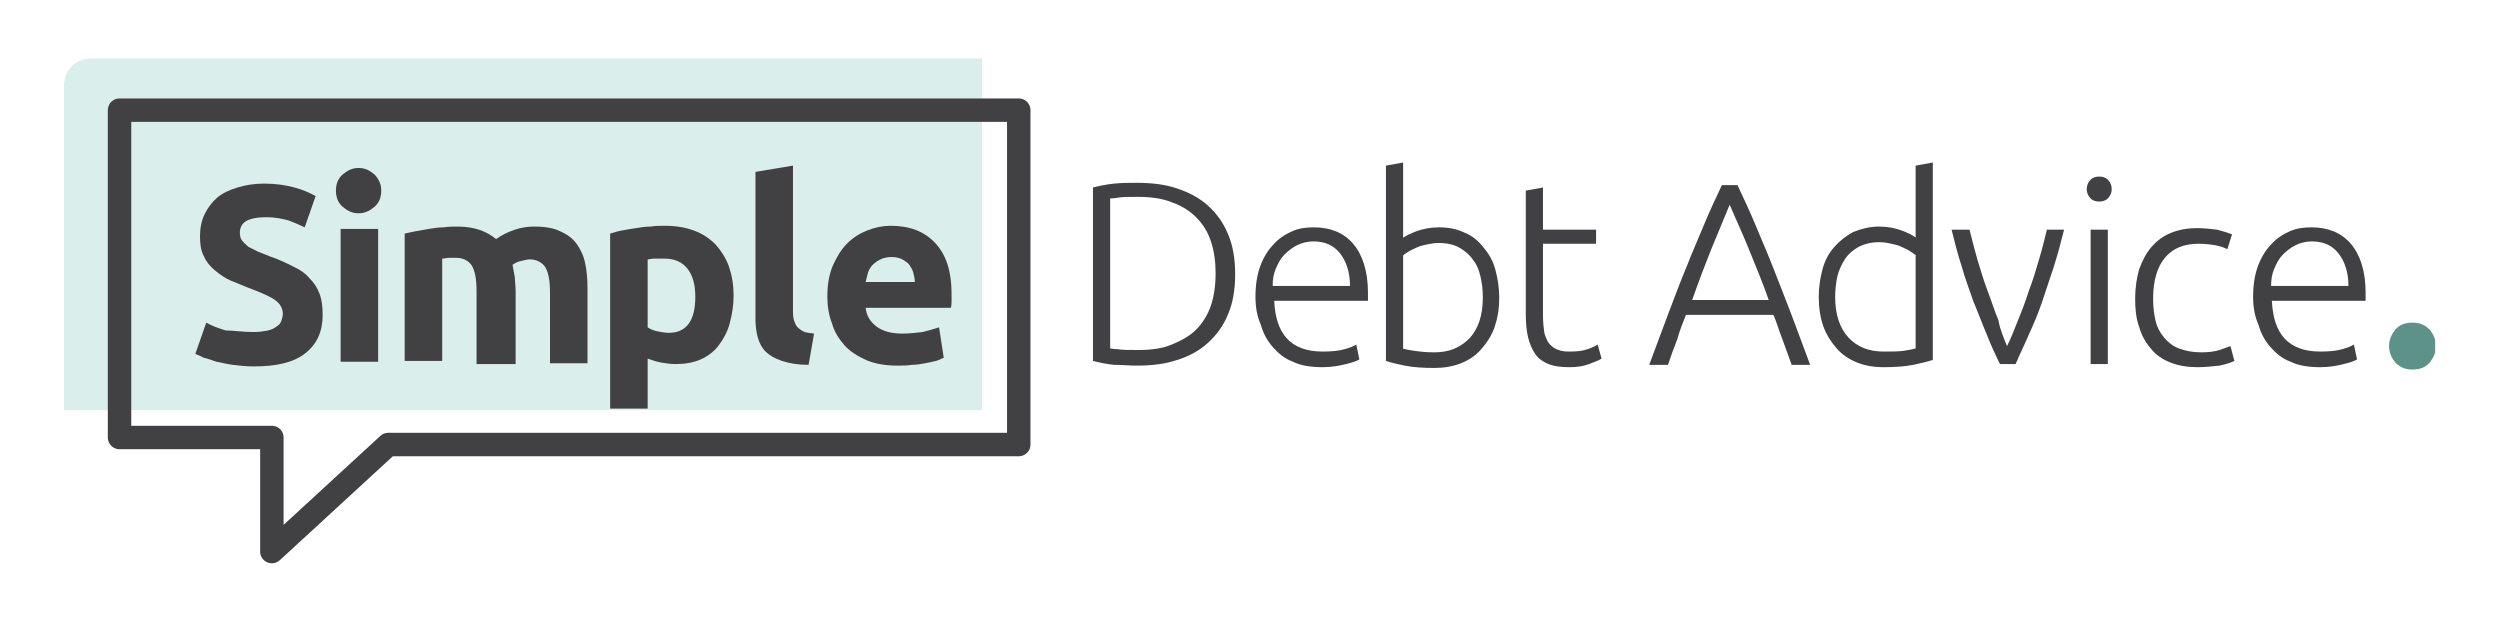
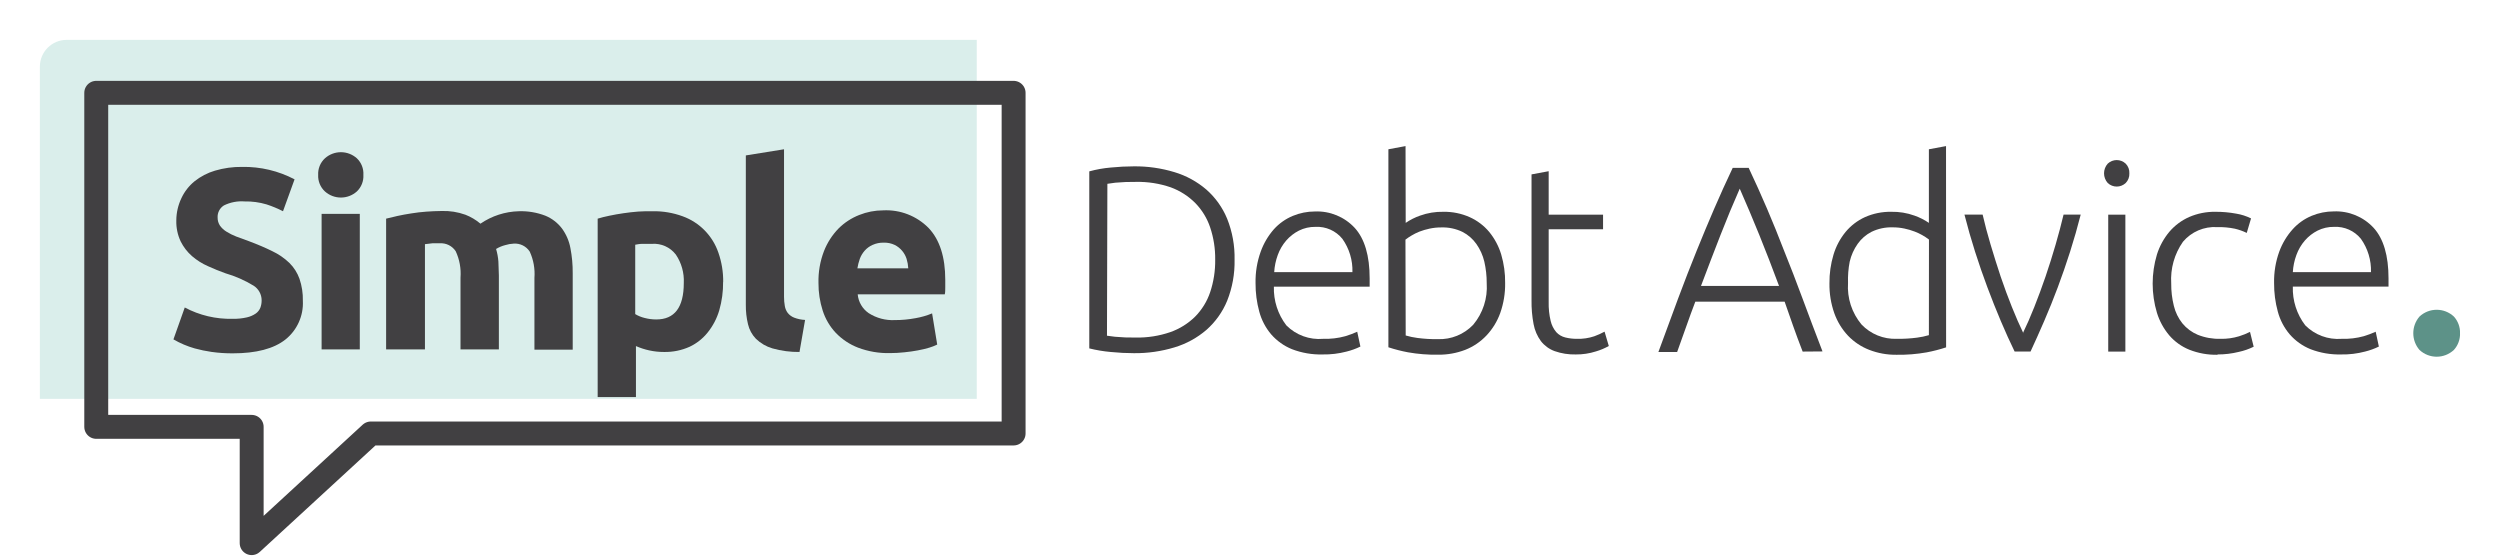
- <svg xmlns="http://www.w3.org/2000/svg" xmlns:xlink="http://www.w3.org/1999/xlink" version="1.1" id="Layer_1" x="0px" y="0px" viewBox="0 0 320 80" style="enable-background:new 0 0 320 80;" xml:space="preserve">
-   <style type="text/css">
- 	.st0{clip-path:url(#SVGID_2_);}
- 	.st1{clip-path:url(#SVGID_4_);fill:#DAEEEB;}
- 	.st2{fill:none;stroke:#414042;stroke-width:3;stroke-linecap:round;stroke-linejoin:round;stroke-miterlimit:10;}
- 	.st3{clip-path:url(#SVGID_6_);}
- 	.st4{clip-path:url(#SVGID_8_);fill:#414042;}
- 	.st5{clip-path:url(#SVGID_10_);}
- 	.st6{clip-path:url(#SVGID_12_);enable-background:new    ;}
- 	.st7{clip-path:url(#SVGID_14_);}
- 	.st8{clip-path:url(#SVGID_16_);}
- 	.st9{clip-path:url(#SVGID_18_);fill:#414042;}
- 	.st10{clip-path:url(#SVGID_20_);}
- 	.st11{clip-path:url(#SVGID_22_);fill:#414042;}
- 	.st12{clip-path:url(#SVGID_24_);}
- 	.st13{clip-path:url(#SVGID_26_);fill:#414042;}
- 	.st14{clip-path:url(#SVGID_28_);}
- 	.st15{clip-path:url(#SVGID_30_);fill:#414042;}
- 	.st16{clip-path:url(#SVGID_32_);}
- 	.st17{clip-path:url(#SVGID_34_);fill:#414042;}
- 	.st18{clip-path:url(#SVGID_36_);}
- 	.st19{clip-path:url(#SVGID_38_);fill:#414042;}
- 	.st20{clip-path:url(#SVGID_40_);}
- 	.st21{clip-path:url(#SVGID_42_);fill:#414042;}
- 	.st22{clip-path:url(#SVGID_44_);}
- 	.st23{clip-path:url(#SVGID_46_);fill:#414042;}
- 	.st24{clip-path:url(#SVGID_48_);}
- 	.st25{clip-path:url(#SVGID_50_);fill:#414042;}
- 	.st26{clip-path:url(#SVGID_52_);}
- 	.st27{clip-path:url(#SVGID_54_);fill:#414042;}
- 	.st28{clip-path:url(#SVGID_56_);}
- 	.st29{clip-path:url(#SVGID_58_);fill:#414042;}
- 	.st30{clip-path:url(#SVGID_60_);}
- 	.st31{clip-path:url(#SVGID_62_);fill:#414042;}
- 	.st32{clip-path:url(#SVGID_64_);}
- 	.st33{clip-path:url(#SVGID_66_);fill:#414042;}
- 	.st34{clip-path:url(#SVGID_68_);}
- 	.st35{clip-path:url(#SVGID_70_);fill:#414042;}
- 	.st36{clip-path:url(#SVGID_72_);}
- 	.st37{clip-path:url(#SVGID_74_);fill:#414042;}
- 	.st38{clip-path:url(#SVGID_76_);}
- 	.st39{clip-path:url(#SVGID_78_);fill:#5D9288;}
- </style>
-   <g>
-     <g>
-       <defs>
-         <path id="SVGID_1_" d="M125.7,52.5H8.2V10.9c0-1.9,1.5-3.4,3.4-3.4h114.1V52.5z" />
-       </defs>
-       <clipPath id="SVGID_2_">
-         <use xlink:href="#SVGID_1_" style="overflow:visible;" />
-       </clipPath>
-       <g class="st0">
-         <defs>
-           <rect id="SVGID_3_" x="-131.8" y="-5.5" width="1440" height="3399" />
-         </defs>
-         <clipPath id="SVGID_4_">
-           <use xlink:href="#SVGID_3_" style="overflow:visible;" />
-         </clipPath>
-         <rect x="3.2" y="2.5" class="st1" width="127.5" height="55" />
-       </g>
+ <svg xmlns="http://www.w3.org/2000/svg" id="Layer_1" data-name="Layer 1" viewBox="0 0 313.51 69.61">
+   <defs>
+     <style>.cls-1,.cls-2,.cls-6{fill:none;}.cls-1{clip-rule:evenodd;}.cls-3{clip-path:url(#clip-path);}.cls-4{clip-path:url(#clip-path-2);}.cls-5{fill:#daeeeb;}.cls-6{stroke:#414042;stroke-linecap:round;stroke-linejoin:round;stroke-width:3px;}.cls-7{clip-path:url(#clip-path-3);}.cls-8{fill:#414042;}.cls-9{clip-path:url(#clip-path-5);}.cls-10{isolation:isolate;}.cls-11{clip-path:url(#clip-path-7);}.cls-12{clip-path:url(#clip-path-8);}.cls-13{clip-path:url(#clip-path-9);}.cls-14{clip-path:url(#clip-path-10);}.cls-15{clip-path:url(#clip-path-12);}.cls-16{clip-path:url(#clip-path-14);}.cls-17{clip-path:url(#clip-path-16);}.cls-18{clip-path:url(#clip-path-18);}.cls-19{clip-path:url(#clip-path-20);}.cls-20{clip-path:url(#clip-path-22);}.cls-21{clip-path:url(#clip-path-24);}.cls-22{clip-path:url(#clip-path-26);}.cls-23{clip-path:url(#clip-path-28);}.cls-24{clip-path:url(#clip-path-30);}.cls-25{clip-path:url(#clip-path-32);}.cls-26{clip-path:url(#clip-path-34);}.cls-27{clip-path:url(#clip-path-36);}.cls-28{clip-path:url(#clip-path-38);}.cls-29{fill:#5d9288;}</style>
+     <clipPath id="clip-path" transform="translate(4.75 3.49)">
+       <path class="cls-1" d="M117.74,46.53H.25V4.87A3.36,3.36,0,0,1,3.6,1.51H117.74Z" />
+     </clipPath>
+     <clipPath id="clip-path-2" transform="translate(4.75 3.49)">
+       <rect class="cls-2" x="-139.75" y="-11.49" width="1440" height="3399" />
+     </clipPath>
+     <clipPath id="clip-path-3" transform="translate(4.75 3.49)">
+       <path class="cls-1" d="M24.46,36.49a7.14,7.14,0,0,0,1.75-.18,3.21,3.21,0,0,0,1.11-.48,1.63,1.63,0,0,0,.58-.73,2.61,2.61,0,0,0,.16-.94,2.17,2.17,0,0,0-1-1.82,14.61,14.61,0,0,0-3.54-1.56q-1.09-.39-2.19-.89a8,8,0,0,1-2-1.26,6,6,0,0,1-1.42-1.84,5.78,5.78,0,0,1-.55-2.63A6.54,6.54,0,0,1,18,21.36a6,6,0,0,1,1.64-2.11,7.5,7.5,0,0,1,2.57-1.34,11.49,11.49,0,0,1,3.41-.47A13.61,13.61,0,0,1,32.19,19l-1.45,4a13.94,13.94,0,0,0-2.07-.86,9,9,0,0,0-2.75-.37,5,5,0,0,0-2.59.5,1.69,1.69,0,0,0-.79,1.53,1.78,1.78,0,0,0,.29,1,2.8,2.8,0,0,0,.82.76,7.23,7.23,0,0,0,1.22.61q.69.27,1.53.56,1.74.65,3,1.28a8.05,8.05,0,0,1,2.14,1.47,5.32,5.32,0,0,1,1.27,2,8,8,0,0,1,.42,2.75,5.84,5.84,0,0,1-2.19,4.86q-2.19,1.73-6.6,1.73a18.42,18.42,0,0,1-2.67-.18,17.11,17.11,0,0,1-2.11-.44A11.7,11.7,0,0,1,17,39.07l1.42-4a12.09,12.09,0,0,0,6,1.42" />
+     </clipPath>
+     <clipPath id="clip-path-5" transform="translate(4.75 3.49)">
+       <rect class="cls-2" x="0.25" y="1.51" width="303.51" height="64.98" />
+     </clipPath>
+     <clipPath id="clip-path-7" transform="translate(4.75 3.49)">
+       <rect class="cls-2" x="34.25" y="14.51" width="270" height="32" />
+     </clipPath>
+     <clipPath id="clip-path-8" transform="translate(4.75 3.49)">
+       <path class="cls-1" d="M40.82,18.44A2.65,2.65,0,0,1,40,20.52a3,3,0,0,1-4,0,2.65,2.65,0,0,1-.85-2.08,2.65,2.65,0,0,1,.85-2.08,3,3,0,0,1,4,0A2.65,2.65,0,0,1,40.82,18.44ZM35.58,40.33h4.79v-17H35.58Z" />
+     </clipPath>
+     <clipPath id="clip-path-9" transform="translate(4.75 3.49)">
+       <rect class="cls-2" x="0.25" y="1.51" width="304" height="65" />
+     </clipPath>
+     <clipPath id="clip-path-10" transform="translate(4.75 3.49)">
+       <path class="cls-1" d="M53,31.32a6.66,6.66,0,0,0-.6-3.3,2.21,2.21,0,0,0-2-1c-.3,0-.61,0-.93,0l-.93.11V40.33H43.67V23.93q.61-.16,1.43-.34t1.74-.32q.92-.15,1.88-.22t1.9-.08a8,8,0,0,1,3,.47,6.67,6.67,0,0,1,1.88,1.12A8.9,8.9,0,0,1,60.31,23a8.46,8.46,0,0,1,3.33.56,5,5,0,0,1,2.08,1.6,6,6,0,0,1,1.06,2.45,15.86,15.86,0,0,1,.29,3.16v9.59H62.27v-9a6.68,6.68,0,0,0-.59-3.3,2.21,2.21,0,0,0-2-1,4.28,4.28,0,0,0-1.08.19,4.23,4.23,0,0,0-1.14.48,7.47,7.47,0,0,1,.29,1.57c0,.55.06,1.14.06,1.76v9.27H53Z" />
+     </clipPath>
+     <clipPath id="clip-path-12" transform="translate(4.75 3.49)">
+       <path class="cls-1" d="M85.93,31.84a12.45,12.45,0,0,1-.48,3.58A8.06,8.06,0,0,1,84,38.2,6.4,6.4,0,0,1,81.72,40a7.47,7.47,0,0,1-3.19.65,8.52,8.52,0,0,1-1.87-.2A8.93,8.93,0,0,1,75,39.91V46.3H70.2V23.93q.64-.2,1.48-.37c.56-.12,1.14-.22,1.75-.31s1.23-.16,1.87-.21S76.54,23,77.12,23a10.38,10.38,0,0,1,3.73.63,7.39,7.39,0,0,1,4.49,4.57,10.74,10.74,0,0,1,.6,3.68M81,32a5.84,5.84,0,0,0-1-3.57,3.46,3.46,0,0,0-3-1.34c-.43,0-.83,0-1.19,0s-.67.07-.9.11V35.9a4.18,4.18,0,0,0,1.17.48,5.64,5.64,0,0,0,1.46.19Q81,36.58,81,32" />
+     </clipPath>
+     <clipPath id="clip-path-14" transform="translate(4.75 3.49)">
+       <path class="cls-1" d="M95.51,40.65a12,12,0,0,1-3.39-.45A5,5,0,0,1,90.05,39a3.9,3.9,0,0,1-1-1.84,9.91,9.91,0,0,1-.27-2.44V16l4.79-.77v18.5a6.34,6.34,0,0,0,.1,1.16,2,2,0,0,0,.37.87,1.94,1.94,0,0,0,.79.58,4.35,4.35,0,0,0,1.38.29Z" />
+     </clipPath>
+     <clipPath id="clip-path-16" transform="translate(4.75 3.49)">
+       <path class="cls-1" d="M97.89,32a10.43,10.43,0,0,1,.69-4,8.51,8.51,0,0,1,1.82-2.83A7.61,7.61,0,0,1,103,23.47a8.1,8.1,0,0,1,3-.58,7.46,7.46,0,0,1,5.7,2.21q2.09,2.21,2.09,6.51c0,.28,0,.59,0,.92s0,.63-.06.89H102.81a3.2,3.2,0,0,0,1.38,2.36,5.55,5.55,0,0,0,3.28.87,13.86,13.86,0,0,0,2.59-.24,9.67,9.67,0,0,0,2.08-.6l.64,3.91a6.63,6.63,0,0,1-1,.39,13.59,13.59,0,0,1-1.43.34q-.79.15-1.69.24a16.75,16.75,0,0,1-1.8.1,10.63,10.63,0,0,1-4-.68,7.74,7.74,0,0,1-2.8-1.86,7.34,7.34,0,0,1-1.64-2.79A11.11,11.11,0,0,1,97.89,32Zm11.26-1.84a5,5,0,0,0-.21-1.19,3,3,0,0,0-.55-1,2.93,2.93,0,0,0-.93-.74,3,3,0,0,0-1.4-.29,3.19,3.19,0,0,0-1.38.28,2.83,2.83,0,0,0-1,.73,3.24,3.24,0,0,0-.6,1,6.9,6.9,0,0,0-.31,1.21Z" />
+     </clipPath>
+     <clipPath id="clip-path-18" transform="translate(4.75 3.49)">
+       <path class="cls-1" d="M150.07,29.08a13.16,13.16,0,0,1-.93,5.15,9.87,9.87,0,0,1-2.6,3.65,11,11,0,0,1-4,2.19,16.89,16.89,0,0,1-5.1.73q-1.39,0-2.91-.15a17.81,17.81,0,0,1-2.68-.45V18a15.23,15.23,0,0,1,2.68-.48q1.52-.15,2.91-.15a16.88,16.88,0,0,1,5.1.73,11,11,0,0,1,4,2.19,9.88,9.88,0,0,1,2.6,3.65A13.08,13.08,0,0,1,150.07,29.08Zm-16,9.53,1,.13a24,24,0,0,0,2.6.1,12.58,12.58,0,0,0,4.34-.68,8.42,8.42,0,0,0,3.11-1.94,8,8,0,0,0,1.89-3.07,12.33,12.33,0,0,0,.63-4.07,12.19,12.19,0,0,0-.63-4.05A8,8,0,0,0,145.17,22,8.42,8.42,0,0,0,142.06,20a12.58,12.58,0,0,0-4.34-.68,24.55,24.55,0,0,0-2.6.1l-1,.14Z" />
+     </clipPath>
+     <clipPath id="clip-path-20" transform="translate(4.75 3.49)">
+       <path class="cls-1" d="M152.7,32a11,11,0,0,1,.65-3.94A8.7,8.7,0,0,1,155,25.26a6.63,6.63,0,0,1,2.38-1.68,7.22,7.22,0,0,1,2.76-.55,6.44,6.44,0,0,1,5,2.06q1.87,2.06,1.87,6.34c0,.18,0,.35,0,.53s0,.34,0,.5H155a7.6,7.6,0,0,0,1.56,4.85A5.79,5.79,0,0,0,161.18,39a9.31,9.31,0,0,0,2.78-.33,11.91,11.91,0,0,0,1.49-.56l.4,1.86a8.79,8.79,0,0,1-1.74.63,11,11,0,0,1-3,.36,10,10,0,0,1-3.84-.66,6.9,6.9,0,0,1-2.61-1.86,7.37,7.37,0,0,1-1.49-2.84A13.25,13.25,0,0,1,152.7,32Zm12.15-1.36a6.85,6.85,0,0,0-1.26-4.18,4.07,4.07,0,0,0-3.38-1.5,4.48,4.48,0,0,0-2.07.47,5.26,5.26,0,0,0-1.59,1.24,5.76,5.76,0,0,0-1.06,1.81,7.48,7.48,0,0,0-.45,2.16Z" />
+     </clipPath>
+     <clipPath id="clip-path-22" transform="translate(4.75 3.49)">
+       <path class="cls-1" d="M171.53,24.46a7.67,7.67,0,0,1,1.8-.91,8.11,8.11,0,0,1,2.93-.48,7.79,7.79,0,0,1,3.29.67A6.86,6.86,0,0,1,182,25.59a8.24,8.24,0,0,1,1.51,2.84A12.06,12.06,0,0,1,184,32a10.79,10.79,0,0,1-.61,3.75,8.08,8.08,0,0,1-1.72,2.82A7.38,7.38,0,0,1,179,40.38a9.18,9.18,0,0,1-3.42.61,19.73,19.73,0,0,1-3.77-.3,19.28,19.28,0,0,1-2.45-.63V15.23l2.15-.4Zm0,14.12a9.26,9.26,0,0,0,1.47.31,17.54,17.54,0,0,0,2.56.15A5.82,5.82,0,0,0,180,37.23a7.33,7.33,0,0,0,1.69-5.2,11.92,11.92,0,0,0-.3-2.71,6.38,6.38,0,0,0-1-2.22,4.83,4.83,0,0,0-1.74-1.51,5.7,5.7,0,0,0-2.66-.56,6.89,6.89,0,0,0-1.46.15,8.47,8.47,0,0,0-1.29.38,7.1,7.1,0,0,0-1,.5,7.53,7.53,0,0,0-.74.5Z" />
+     </clipPath>
+     <clipPath id="clip-path-24" transform="translate(4.75 3.49)">
+       <path class="cls-1" d="M189.46,23.43h6.82v1.83h-6.82v9.13a9.26,9.26,0,0,0,.25,2.37,3.32,3.32,0,0,0,.71,1.41,2.25,2.25,0,0,0,1.13.66A5.88,5.88,0,0,0,193,39a6.23,6.23,0,0,0,2.18-.32,9.38,9.38,0,0,0,1.29-.58L197,39.9a7.76,7.76,0,0,1-1.62.68,8,8,0,0,1-2.52.38,7.44,7.44,0,0,1-2.66-.42,3.85,3.85,0,0,1-1.72-1.26,5.19,5.19,0,0,1-.91-2.11,14.77,14.77,0,0,1-.26-3V18.38l2.15-.4Z" />
+     </clipPath>
+     <clipPath id="clip-path-26" transform="translate(4.75 3.49)">
+       <path class="cls-1" d="M221.31,40.6q-.66-1.7-1.21-3.26t-1.05-3h-11.2q-.57,1.49-1.12,3.06t-1.16,3.25h-2.35q1.31-3.59,2.47-6.7T208,28q1.12-2.77,2.22-5.32t2.32-5.12h2q1.21,2.56,2.3,5.11T219,28q1.12,2.77,2.27,5.88t2.53,6.7Zm-7.89-20.43Q212.17,23,211,26t-2.44,6.37h9.79q-1.27-3.42-2.47-6.38T213.42,20.17Z" />
+     </clipPath>
+     <clipPath id="clip-path-28" transform="translate(4.75 3.49)">
+       <path class="cls-1" d="M239.3,40.07a19.28,19.28,0,0,1-2.45.63,19.71,19.71,0,0,1-3.77.3,9.14,9.14,0,0,1-3.43-.62A7.38,7.38,0,0,1,227,38.61a8.07,8.07,0,0,1-1.72-2.82,10.8,10.8,0,0,1-.61-3.75,12.08,12.08,0,0,1,.51-3.6,8.25,8.25,0,0,1,1.51-2.84,6.85,6.85,0,0,1,2.43-1.86,7.79,7.79,0,0,1,3.29-.67,8.1,8.1,0,0,1,2.93.48,7.75,7.75,0,0,1,1.8.91V15.23l2.15-.4Zm-2.15-13.52a7.14,7.14,0,0,0-1.79-1,8.44,8.44,0,0,0-1.29-.38,6.89,6.89,0,0,0-1.46-.15,5.69,5.69,0,0,0-2.66.56,4.81,4.81,0,0,0-1.74,1.51,6.37,6.37,0,0,0-1,2.23A11.9,11.9,0,0,0,227,32a7.34,7.34,0,0,0,1.69,5.2A5.81,5.81,0,0,0,233.11,39a17.56,17.56,0,0,0,2.56-.15,9.29,9.29,0,0,0,1.47-.31Z" />
+     </clipPath>
+     <clipPath id="clip-path-30" transform="translate(4.75 3.49)">
+       <path class="cls-1" d="M248.93,38.28q.7-1.43,1.43-3.27t1.41-3.82q.68-2,1.26-4t1-3.77h2.15q-.6,2.36-1.33,4.65t-1.55,4.48q-.82,2.19-1.7,4.22t-1.71,3.82h-2q-.87-1.79-1.73-3.82t-1.68-4.22q-.82-2.19-1.55-4.48t-1.33-4.65h2.28q.4,1.76,1,3.77t1.26,4q.68,2,1.41,3.82t1.43,3.27" />
+     </clipPath>
+     <clipPath id="clip-path-32" transform="translate(4.75 3.49)">
+       <path class="cls-1" d="M262.28,18.25a1.61,1.61,0,0,1-.46,1.21,1.64,1.64,0,0,1-2.25,0,1.82,1.82,0,0,1,0-2.43,1.64,1.64,0,0,1,2.25,0A1.61,1.61,0,0,1,262.28,18.25ZM259.63,40.6h2.15V23.43h-2.15Z" />
+     </clipPath>
+     <clipPath id="clip-path-34" transform="translate(4.75 3.49)">
+       <path class="cls-1" d="M273.32,41a9.11,9.11,0,0,1-3.51-.63,6.6,6.6,0,0,1-2.53-1.81,8.09,8.09,0,0,1-1.54-2.82,12.72,12.72,0,0,1,0-7.32,8.32,8.32,0,0,1,1.57-2.86,7,7,0,0,1,2.48-1.84,8,8,0,0,1,3.28-.65,13.83,13.83,0,0,1,2.6.23,6.53,6.53,0,0,1,1.87.6L277,25.72a7,7,0,0,0-1.49-.53,9.89,9.89,0,0,0-2.22-.2A5.2,5.2,0,0,0,269,26.83a8.2,8.2,0,0,0-1.47,5.23,11.17,11.17,0,0,0,.33,2.81,5.63,5.63,0,0,0,1.07,2.19,5,5,0,0,0,1.92,1.43,7.14,7.14,0,0,0,2.86.51,7.42,7.42,0,0,0,2.33-.32,9.27,9.27,0,0,0,1.37-.55l.46,1.86a8,8,0,0,1-1.87.65,11,11,0,0,1-2.66.32" />
+     </clipPath>
+     <clipPath id="clip-path-36" transform="translate(4.75 3.49)">
+       <path class="cls-1" d="M280.43,32a10.92,10.92,0,0,1,.65-3.94,8.68,8.68,0,0,1,1.69-2.81,6.63,6.63,0,0,1,2.38-1.68,7.23,7.23,0,0,1,2.76-.55,6.44,6.44,0,0,1,5,2.06q1.87,2.06,1.87,6.34c0,.18,0,.35,0,.53s0,.34,0,.5h-12a7.61,7.61,0,0,0,1.55,4.85A5.79,5.79,0,0,0,288.9,39a9.3,9.3,0,0,0,2.78-.33,11.91,11.91,0,0,0,1.49-.56l.4,1.86a8.78,8.78,0,0,1-1.74.63,10.94,10.94,0,0,1-3,.36A10,10,0,0,1,285,40.3a6.89,6.89,0,0,1-2.61-1.86,7.34,7.34,0,0,1-1.49-2.84A13.2,13.2,0,0,1,280.43,32Zm12.15-1.36a6.84,6.84,0,0,0-1.26-4.18,4.07,4.07,0,0,0-3.37-1.5,4.48,4.48,0,0,0-2.07.47,5.26,5.26,0,0,0-1.59,1.24,5.79,5.79,0,0,0-1.06,1.81,7.44,7.44,0,0,0-.45,2.16Z" />
+     </clipPath>
+     <clipPath id="clip-path-38" transform="translate(4.75 3.49)">
+       <path class="cls-1" d="M303.75,38.3a3,3,0,0,1-.77,2.09,3.16,3.16,0,0,1-4.32,0,3.21,3.21,0,0,1,0-4.18,3.16,3.16,0,0,1,4.32,0,3,3,0,0,1,.77,2.09" />
+     </clipPath>
+   </defs>
+   <g class="cls-3">
+     <g class="cls-4">
+       <rect class="cls-5" width="127.5" height="55.02" />
    </g>
-     <polygon class="st2" points="15.3,14.1 130.4,14.1 130.4,56.9 49.7,56.9 34.8,70.6 34.8,56 15.3,56  " />
-     <g>
-       <defs>
-         <path id="SVGID_5_" d="M32.5,42.5c0.7,0,1.3-0.1,1.8-0.2c0.5-0.1,0.8-0.3,1.1-0.5c0.3-0.2,0.5-0.4,0.6-0.7     c0.1-0.3,0.2-0.6,0.2-0.9c0-0.7-0.3-1.3-1-1.8c-0.7-0.5-1.9-1-3.5-1.6c-0.7-0.3-1.5-0.6-2.2-0.9c-0.7-0.3-1.4-0.8-2-1.3     c-0.6-0.5-1.1-1.1-1.4-1.8c-0.4-0.7-0.5-1.6-0.5-2.6c0-1,0.2-2,0.6-2.8c0.4-0.8,0.9-1.5,1.6-2.1c0.7-0.6,1.6-1,2.6-1.3     c1-0.3,2.1-0.5,3.4-0.5c1.5,0,2.8,0.2,3.9,0.5c1.1,0.3,2,0.7,2.7,1.1l-1.4,4c-0.6-0.3-1.3-0.6-2.1-0.9c-0.8-0.2-1.7-0.4-2.8-0.4     c-1.2,0-2.1,0.2-2.6,0.5c-0.5,0.3-0.8,0.8-0.8,1.5c0,0.4,0.1,0.8,0.3,1c0.2,0.3,0.5,0.5,0.8,0.8c0.4,0.2,0.8,0.4,1.2,0.6     c0.5,0.2,1,0.4,1.5,0.6c1.2,0.4,2.2,0.9,3,1.3c0.9,0.4,1.6,0.9,2.1,1.5c0.6,0.6,1,1.2,1.3,2c0.3,0.8,0.4,1.7,0.4,2.7     c0,2.1-0.7,3.7-2.2,4.9c-1.5,1.2-3.7,1.7-6.6,1.7c-1,0-1.9-0.1-2.7-0.2c-0.8-0.1-1.5-0.3-2.1-0.4c-0.6-0.2-1.1-0.4-1.6-0.5     c-0.4-0.2-0.8-0.4-1.1-0.5l1.4-4c0.7,0.4,1.5,0.7,2.5,1C29.9,42.3,31,42.5,32.5,42.5" />
-       </defs>
-       <clipPath id="SVGID_6_">
-         <use xlink:href="#SVGID_5_" style="overflow:visible;" />
-       </clipPath>
-       <g class="st3">
-         <defs>
-           <rect id="SVGID_7_" x="-131.8" y="-5.5" width="1440" height="3399" />
-         </defs>
-         <clipPath id="SVGID_8_">
-           <use xlink:href="#SVGID_7_" style="overflow:visible;" />
-         </clipPath>
-         <rect x="20" y="18.4" class="st4" width="26.2" height="33.3" />
-       </g>
+   </g>
+   <polygon class="cls-6" points="12.07 11.64 127.11 11.64 127.11 54.36 46.5 54.36 31.56 68.11 31.56 53.53 12.07 53.53 12.07 11.64" />
+   <g class="cls-7">
+     <g class="cls-4">
+       <rect class="cls-8" x="16.75" y="15.92" width="26.25" height="33.34" />
    </g>
-     <g>
-       <defs>
-         <rect id="SVGID_9_" x="8.2" y="7.5" width="303.5" height="65" />
-       </defs>
-       <clipPath id="SVGID_10_">
-         <use xlink:href="#SVGID_9_" style="overflow:visible;" />
-       </clipPath>
-       <g class="st5">
-         <defs>
-           <rect id="SVGID_11_" x="-131.8" y="-5.5" width="1440" height="3399" />
-         </defs>
-         <clipPath id="SVGID_12_">
-           <use xlink:href="#SVGID_11_" style="overflow:visible;" />
-         </clipPath>
-         <g class="st6">
-           <g>
-             <defs>
-               <rect id="SVGID_13_" x="42.2" y="20.5" width="270" height="32" />
-             </defs>
-             <clipPath id="SVGID_14_">
-               <use xlink:href="#SVGID_13_" style="overflow:visible;" />
-             </clipPath>
-             <g class="st7">
-               <defs>
-                 <path id="SVGID_15_" d="M48.8,24.4c0,0.9-0.3,1.6-0.9,2.1c-0.6,0.5-1.2,0.8-2,0.8c-0.8,0-1.4-0.3-2-0.8         c-0.6-0.5-0.9-1.2-0.9-2.1c0-0.9,0.3-1.6,0.9-2.1c0.6-0.5,1.2-0.8,2-0.8c0.8,0,1.4,0.3,2,0.8C48.5,22.9,48.8,23.6,48.8,24.4z          M43.6,46.3h4.8v-17h-4.8V46.3z" />
-               </defs>
-               <clipPath id="SVGID_16_">
-                 <use xlink:href="#SVGID_15_" style="overflow:visible;" />
-               </clipPath>
-               <g class="st8">
-                 <defs>
-                   <rect id="SVGID_17_" x="8.2" y="7.5" width="304" height="65" />
-                 </defs>
-                 <clipPath id="SVGID_18_">
-                   <use xlink:href="#SVGID_17_" style="overflow:visible;" />
-                 </clipPath>
-                 <rect x="38.1" y="16.6" class="st9" width="15.7" height="34.7" />
-               </g>
+   </g>
+   <g class="cls-9">
+     <g class="cls-4">
+       <g class="cls-10">
+         <g class="cls-11">
+           <g class="cls-12">
+             <g class="cls-13">
+               <rect class="cls-8" x="34.85" y="14.08" width="15.73" height="34.74" />
            </g>
-             <g class="st7">
-               <defs>
-                 <path id="SVGID_19_" d="M61,37.3c0-1.6-0.2-2.6-0.6-3.3c-0.4-0.6-1.1-1-2-1c-0.3,0-0.6,0-0.9,0c-0.3,0-0.6,0.1-0.9,0.1v13.1         h-4.8V29.9c0.4-0.1,0.9-0.2,1.4-0.3c0.5-0.1,1.1-0.2,1.7-0.3c0.6-0.1,1.2-0.2,1.9-0.2C57.4,29,58,29,58.6,29         c1.2,0,2.2,0.2,3,0.5c0.8,0.3,1.4,0.7,1.9,1.1c0.7-0.5,1.5-0.9,2.4-1.2c0.9-0.3,1.7-0.4,2.5-0.4c1.4,0,2.5,0.2,3.3,0.6         c0.9,0.4,1.6,0.9,2.1,1.6c0.5,0.7,0.9,1.5,1.1,2.5c0.2,0.9,0.3,2,0.3,3.2v9.6h-4.8v-9c0-1.6-0.2-2.6-0.6-3.3         c-0.4-0.6-1.1-1-2-1c-0.3,0-0.6,0.1-1.1,0.2c-0.5,0.1-0.8,0.3-1.1,0.5c0.1,0.5,0.2,1,0.3,1.6c0,0.5,0.1,1.1,0.1,1.8v9.3H61         V37.3z" />
-               </defs>
-               <clipPath id="SVGID_20_">
-                 <use xlink:href="#SVGID_19_" style="overflow:visible;" />
-               </clipPath>
-               <g class="st10">
-                 <defs>
-                   <rect id="SVGID_21_" x="8.2" y="7.5" width="304" height="65" />
-                 </defs>
-                 <clipPath id="SVGID_22_">
-                   <use xlink:href="#SVGID_21_" style="overflow:visible;" />
-                 </clipPath>
-                 <rect x="46.7" y="24" class="st11" width="33.4" height="27.4" />
-               </g>
+           </g>
+           <g class="cls-14">
+             <g class="cls-13">
+               <rect class="cls-8" x="43.43" y="21.45" width="33.39" height="27.37" />
            </g>
-             <g class="st7">
-               <defs>
-                 <path id="SVGID_23_" d="M93.9,37.8c0,1.3-0.2,2.5-0.5,3.6c-0.3,1.1-0.8,2-1.4,2.8c-0.6,0.8-1.4,1.4-2.3,1.8         c-0.9,0.4-2,0.6-3.2,0.6c-0.7,0-1.3-0.1-1.9-0.2c-0.6-0.1-1.1-0.3-1.7-0.5v6.4h-4.8V29.9c0.4-0.1,0.9-0.3,1.5-0.4         c0.6-0.1,1.1-0.2,1.8-0.3c0.6-0.1,1.2-0.2,1.9-0.2c0.6-0.1,1.2-0.1,1.8-0.1c1.4,0,2.6,0.2,3.7,0.6c1.1,0.4,2,1,2.8,1.8         c0.7,0.8,1.3,1.7,1.7,2.8C93.7,35.3,93.9,36.5,93.9,37.8 M89,38c0-1.5-0.3-2.7-1-3.6c-0.7-0.9-1.7-1.3-3-1.3         c-0.4,0-0.8,0-1.2,0c-0.4,0-0.7,0.1-0.9,0.1v8.7c0.3,0.2,0.7,0.4,1.2,0.5c0.5,0.1,1,0.2,1.5,0.2C87.9,42.6,89,41,89,38" />
-               </defs>
-               <clipPath id="SVGID_24_">
-                 <use xlink:href="#SVGID_23_" style="overflow:visible;" />
-               </clipPath>
-               <g class="st12">
-                 <defs>
-                   <rect id="SVGID_25_" x="8.2" y="7.5" width="304" height="65" />
-                 </defs>
-                 <clipPath id="SVGID_26_">
-                   <use xlink:href="#SVGID_25_" style="overflow:visible;" />
-                 </clipPath>
-                 <rect x="73.2" y="24" class="st13" width="25.7" height="33.3" />
-               </g>
+           </g>
+           <g class="cls-15">
+             <g class="cls-13">
+               <rect class="cls-8" x="69.95" y="21.45" width="25.73" height="33.35" />
            </g>
-             <g class="st7">
-               <defs>
-                 <path id="SVGID_27_" d="M103.5,46.7c-1.4,0-2.5-0.2-3.4-0.5c-0.9-0.3-1.6-0.7-2.1-1.2c-0.5-0.5-0.8-1.1-1-1.8         c-0.2-0.7-0.3-1.5-0.3-2.4V22l4.8-0.8v18.5c0,0.4,0,0.8,0.1,1.2c0.1,0.3,0.2,0.6,0.4,0.9c0.2,0.2,0.4,0.4,0.8,0.6         c0.3,0.2,0.8,0.2,1.4,0.3L103.5,46.7z" />
-               </defs>
-               <clipPath id="SVGID_28_">
-                 <use xlink:href="#SVGID_27_" style="overflow:visible;" />
-               </clipPath>
-               <g class="st14">
-                 <defs>
-                   <rect id="SVGID_29_" x="8.2" y="7.5" width="304" height="65" />
-                 </defs>
-                 <clipPath id="SVGID_30_">
-                   <use xlink:href="#SVGID_29_" style="overflow:visible;" />
-                 </clipPath>
-                 <rect x="91.7" y="16.3" class="st15" width="17.4" height="35.4" />
-               </g>
+           </g>
+           <g class="cls-16">
+             <g class="cls-13">
+               <rect class="cls-8" x="88.5" y="13.76" width="17.43" height="35.38" />
            </g>
-             <g class="st7">
-               <defs>
-                 <path id="SVGID_31_" d="M105.9,38c0-1.5,0.2-2.8,0.7-4c0.5-1.1,1.1-2.1,1.8-2.8c0.8-0.8,1.6-1.3,2.6-1.7c1-0.4,2-0.6,3-0.6         c2.4,0,4.3,0.7,5.7,2.2c1.4,1.5,2.1,3.6,2.1,6.5c0,0.3,0,0.6,0,0.9c0,0.3,0,0.6-0.1,0.9h-10.9c0.1,1,0.6,1.8,1.4,2.4         c0.8,0.6,1.9,0.9,3.3,0.9c0.9,0,1.7-0.1,2.6-0.2c0.8-0.2,1.5-0.4,2.1-0.6l0.6,3.9c-0.3,0.1-0.6,0.3-1,0.4         c-0.4,0.1-0.9,0.2-1.4,0.3c-0.5,0.1-1.1,0.2-1.7,0.2c-0.6,0.1-1.2,0.1-1.8,0.1c-1.5,0-2.8-0.2-4-0.7         c-1.1-0.5-2.1-1.1-2.8-1.9c-0.7-0.8-1.3-1.7-1.6-2.8C106.1,40.4,105.9,39.2,105.9,38z M117.1,36.1c0-0.4-0.1-0.8-0.2-1.2         c-0.1-0.4-0.3-0.7-0.5-1c-0.2-0.3-0.6-0.5-0.9-0.7c-0.4-0.2-0.8-0.3-1.4-0.3c-0.5,0-1,0.1-1.4,0.3c-0.4,0.2-0.7,0.4-1,0.7         c-0.3,0.3-0.5,0.7-0.6,1c-0.1,0.4-0.2,0.8-0.3,1.2H117.1z" />
-               </defs>
-               <clipPath id="SVGID_32_">
-                 <use xlink:href="#SVGID_31_" style="overflow:visible;" />
-               </clipPath>
-               <g class="st16">
-                 <defs>
-                   <rect id="SVGID_33_" x="8.2" y="7.5" width="304" height="65" />
-                 </defs>
-                 <clipPath id="SVGID_34_">
-                   <use xlink:href="#SVGID_33_" style="overflow:visible;" />
-                 </clipPath>
-                 <rect x="100.9" y="23.9" class="st17" width="25.9" height="27.9" />
-               </g>
+           </g>
+           <g class="cls-17">
+             <g class="cls-13">
+               <rect class="cls-8" x="97.64" y="21.38" width="25.89" height="27.89" />
            </g>
-             <g class="st7">
-               <defs>
-                 <path id="SVGID_35_" d="M158.1,35.1c0,2-0.3,3.7-0.9,5.1c-0.6,1.5-1.5,2.7-2.6,3.7c-1.1,1-2.4,1.7-4,2.2         c-1.5,0.5-3.2,0.7-5.1,0.7c-0.9,0-1.9-0.1-2.9-0.1c-1-0.1-1.9-0.3-2.7-0.5V24c0.8-0.2,1.7-0.4,2.7-0.5c1-0.1,2-0.1,2.9-0.1         c1.9,0,3.6,0.2,5.1,0.7c1.5,0.5,2.9,1.2,4,2.2c1.1,1,2,2.2,2.6,3.7C157.8,31.4,158.1,33.1,158.1,35.1z M142.1,44.6         c0.1,0,0.5,0.1,1,0.1c0.5,0.1,1.4,0.1,2.6,0.1c1.7,0,3.1-0.2,4.3-0.7c1.2-0.5,2.3-1.1,3.1-1.9c0.8-0.8,1.5-1.9,1.9-3.1         c0.4-1.2,0.6-2.6,0.6-4.1c0-1.5-0.2-2.9-0.6-4.1c-0.4-1.2-1-2.2-1.9-3.1c-0.8-0.8-1.9-1.5-3.1-1.9c-1.2-0.5-2.7-0.7-4.3-0.7         c-1.2,0-2.1,0-2.6,0.1c-0.5,0.1-0.9,0.1-1,0.1V44.6z" />
-               </defs>
-               <clipPath id="SVGID_36_">
-                 <use xlink:href="#SVGID_35_" style="overflow:visible;" />
-               </clipPath>
-               <g class="st18">
-                 <defs>
-                   <rect id="SVGID_37_" x="8.2" y="7.5" width="304" height="65" />
-                 </defs>
-                 <clipPath id="SVGID_38_">
-                   <use xlink:href="#SVGID_37_" style="overflow:visible;" />
-                 </clipPath>
-                 <rect x="134.9" y="18.4" class="st19" width="28.2" height="33.4" />
-               </g>
+           </g>
+           <g class="cls-18">
+             <g class="cls-13">
+               <rect class="cls-8" x="131.62" y="15.87" width="28.2" height="33.42" />
            </g>
-             <g class="st7">
-               <defs>
-                 <path id="SVGID_39_" d="M160.7,38c0-1.5,0.2-2.8,0.6-3.9c0.4-1.1,1-2.1,1.7-2.8c0.7-0.8,1.5-1.3,2.4-1.7         c0.9-0.4,1.8-0.5,2.8-0.5c2.1,0,3.8,0.7,5,2.1c1.2,1.4,1.9,3.5,1.9,6.3c0,0.2,0,0.4,0,0.5c0,0.2,0,0.3,0,0.5h-12         c0.1,2.1,0.6,3.7,1.6,4.8c1,1.1,2.5,1.7,4.6,1.7c1.2,0,2.1-0.1,2.8-0.3c0.7-0.2,1.2-0.4,1.5-0.6l0.4,1.9         c-0.3,0.2-0.9,0.4-1.7,0.6c-0.8,0.2-1.8,0.4-3,0.4c-1.5,0-2.8-0.2-3.8-0.7c-1.1-0.4-1.9-1.1-2.6-1.9         c-0.7-0.8-1.2-1.7-1.5-2.8C160.9,40.5,160.7,39.3,160.7,38z M172.8,36.6c0-1.8-0.5-3.2-1.3-4.2c-0.8-1-1.9-1.5-3.4-1.5         c-0.8,0-1.5,0.2-2.1,0.5c-0.6,0.3-1.1,0.7-1.6,1.2c-0.5,0.5-0.8,1.1-1.1,1.8c-0.3,0.7-0.4,1.4-0.4,2.2H172.8z" />
-               </defs>
-               <clipPath id="SVGID_40_">
-                 <use xlink:href="#SVGID_39_" style="overflow:visible;" />
-               </clipPath>
-               <g class="st20">
-                 <defs>
-                   <rect id="SVGID_41_" x="8.2" y="7.5" width="304" height="65" />
-                 </defs>
-                 <clipPath id="SVGID_42_">
-                   <use xlink:href="#SVGID_41_" style="overflow:visible;" />
-                 </clipPath>
-                 <rect x="155.7" y="24" class="st21" width="24.4" height="27.9" />
-               </g>
+           </g>
+           <g class="cls-19">
+             <g class="cls-13">
+               <rect class="cls-8" x="152.46" y="21.52" width="24.36" height="27.93" />
            </g>
-             <g class="st7">
-               <defs>
-                 <path id="SVGID_43_" d="M179.5,30.5c0.4-0.3,1-0.6,1.8-0.9c0.8-0.3,1.8-0.5,2.9-0.5c1.2,0,2.3,0.2,3.3,0.7         c1,0.4,1.8,1.1,2.4,1.9c0.7,0.8,1.2,1.7,1.5,2.8c0.3,1.1,0.5,2.3,0.5,3.6c0,1.4-0.2,2.6-0.6,3.8c-0.4,1.1-1,2-1.7,2.8         c-0.7,0.8-1.6,1.4-2.6,1.8c-1,0.4-2.2,0.6-3.4,0.6c-1.5,0-2.8-0.1-3.8-0.3c-1-0.2-1.8-0.4-2.4-0.6V21.2l2.2-0.4V30.5z          M179.5,44.6c0.3,0.1,0.8,0.2,1.5,0.3c0.7,0.1,1.5,0.2,2.6,0.2c1.9,0,3.3-0.6,4.5-1.8c1.1-1.2,1.7-2.9,1.7-5.2         c0-1-0.1-1.9-0.3-2.7c-0.2-0.9-0.5-1.6-1-2.2c-0.4-0.6-1-1.1-1.7-1.5c-0.7-0.4-1.6-0.6-2.7-0.6c-0.5,0-1,0.1-1.5,0.2         c-0.5,0.1-0.9,0.2-1.3,0.4c-0.4,0.2-0.7,0.3-1,0.5c-0.3,0.2-0.5,0.3-0.7,0.5V44.6z" />
-               </defs>
-               <clipPath id="SVGID_44_">
-                 <use xlink:href="#SVGID_43_" style="overflow:visible;" />
-               </clipPath>
-               <g class="st22">
-                 <defs>
-                   <rect id="SVGID_45_" x="8.2" y="7.5" width="304" height="65" />
-                 </defs>
-                 <clipPath id="SVGID_46_">
-                   <use xlink:href="#SVGID_45_" style="overflow:visible;" />
-                 </clipPath>
-                 <rect x="172.4" y="15.8" class="st23" width="24.6" height="36.2" />
-               </g>
+           </g>
+           <g class="cls-20">
+             <g class="cls-13">
+               <rect class="cls-8" x="169.14" y="13.32" width="24.63" height="36.17" />
            </g>
-             <g class="st7">
-               <defs>
-                 <path id="SVGID_47_" d="M197.5,29.4h6.8v1.8h-6.8v9.1c0,1,0.1,1.8,0.2,2.4c0.2,0.6,0.4,1.1,0.7,1.4c0.3,0.3,0.7,0.6,1.1,0.7         C200,45,200.5,45,201,45c0.9,0,1.6-0.1,2.2-0.3c0.6-0.2,1-0.4,1.3-0.6l0.5,1.8c-0.3,0.2-0.8,0.4-1.6,0.7         c-0.8,0.3-1.6,0.4-2.5,0.4c-1.1,0-1.9-0.1-2.7-0.4c-0.7-0.3-1.3-0.7-1.7-1.3c-0.4-0.6-0.7-1.3-0.9-2.1         c-0.2-0.8-0.3-1.8-0.3-3V24.4l2.2-0.4V29.4z" />
-               </defs>
-               <clipPath id="SVGID_48_">
-                 <use xlink:href="#SVGID_47_" style="overflow:visible;" />
-               </clipPath>
-               <g class="st24">
-                 <defs>
-                   <rect id="SVGID_49_" x="8.2" y="7.5" width="304" height="65" />
-                 </defs>
-                 <clipPath id="SVGID_50_">
-                   <use xlink:href="#SVGID_49_" style="overflow:visible;" />
-                 </clipPath>
-                 <rect x="190.3" y="19" class="st25" width="19.7" height="33" />
-               </g>
+           </g>
+           <g class="cls-21">
+             <g class="cls-13">
+               <rect class="cls-8" x="187.06" y="16.47" width="19.7" height="32.98" />
            </g>
-             <g class="st7">
-               <defs>
-                 <path id="SVGID_51_" d="M229.3,46.6c-0.4-1.1-0.8-2.2-1.2-3.3c-0.4-1-0.7-2.1-1.1-3h-11.2c-0.4,1-0.8,2-1.1,3.1         c-0.4,1-0.8,2.1-1.2,3.3h-2.4c0.9-2.4,1.7-4.6,2.5-6.7c0.8-2.1,1.5-4,2.3-5.9c0.7-1.8,1.5-3.6,2.2-5.3         c0.7-1.7,1.5-3.4,2.3-5.1h2c0.8,1.7,1.6,3.4,2.3,5.1c0.7,1.7,1.5,3.5,2.2,5.3c0.7,1.8,1.5,3.8,2.3,5.9         c0.8,2.1,1.6,4.3,2.5,6.7H229.3z M221.4,26.2c-0.8,1.9-1.6,3.9-2.4,5.8c-0.8,2-1.6,4.1-2.4,6.4h9.8c-0.8-2.3-1.7-4.4-2.5-6.4         C223.1,30,222.2,28.1,221.4,26.2z" />
-               </defs>
-               <clipPath id="SVGID_52_">
-                 <use xlink:href="#SVGID_51_" style="overflow:visible;" />
-               </clipPath>
-               <g class="st26">
-                 <defs>
-                   <rect id="SVGID_53_" x="8.2" y="7.5" width="304" height="65" />
-                 </defs>
-                 <clipPath id="SVGID_54_">
-                   <use xlink:href="#SVGID_53_" style="overflow:visible;" />
-                 </clipPath>
-                 <rect x="206.2" y="18.6" class="st27" width="30.6" height="33" />
-               </g>
+           </g>
+           <g class="cls-22">
+             <g class="cls-13">
+               <rect class="cls-8" x="202.96" y="16.07" width="30.59" height="33.02" />
            </g>
-             <g class="st7">
-               <defs>
-                 <path id="SVGID_55_" d="M247.3,46.1c-0.6,0.2-1.5,0.4-2.4,0.6c-1,0.2-2.3,0.3-3.8,0.3c-1.3,0-2.4-0.2-3.4-0.6         c-1-0.4-1.9-1-2.6-1.8c-0.7-0.8-1.3-1.7-1.7-2.8c-0.4-1.1-0.6-2.4-0.6-3.8c0-1.3,0.2-2.5,0.5-3.6c0.3-1.1,0.8-2,1.5-2.8         c0.7-0.8,1.5-1.4,2.4-1.9c1-0.4,2.1-0.7,3.3-0.7c1.1,0,2.1,0.2,2.9,0.5c0.8,0.3,1.4,0.6,1.8,0.9v-9.2l2.2-0.4V46.1z          M245.1,32.6c-0.2-0.2-0.4-0.3-0.7-0.5c-0.3-0.2-0.6-0.3-1-0.5c-0.4-0.2-0.8-0.3-1.3-0.4c-0.5-0.1-0.9-0.2-1.5-0.2         c-1.1,0-1.9,0.2-2.7,0.6c-0.7,0.4-1.3,0.9-1.7,1.5c-0.4,0.6-0.8,1.4-1,2.2c-0.2,0.9-0.3,1.8-0.3,2.7c0,2.3,0.6,4,1.7,5.2         c1.1,1.2,2.6,1.8,4.5,1.8c1.1,0,1.9,0,2.6-0.1c0.7-0.1,1.1-0.2,1.5-0.3V32.6z" />
-               </defs>
-               <clipPath id="SVGID_56_">
-                 <use xlink:href="#SVGID_55_" style="overflow:visible;" />
-               </clipPath>
-               <g class="st28">
-                 <defs>
-                   <rect id="SVGID_57_" x="8.2" y="7.5" width="304" height="65" />
-                 </defs>
-                 <clipPath id="SVGID_58_">
-                   <use xlink:href="#SVGID_57_" style="overflow:visible;" />
-                 </clipPath>
-                 <rect x="227.7" y="15.8" class="st29" width="24.6" height="36.2" />
-               </g>
+           </g>
+           <g class="cls-23">
+             <g class="cls-13">
+               <rect class="cls-8" x="224.42" y="13.32" width="24.63" height="36.17" />
            </g>
-             <g class="st7">
-               <defs>
-                 <path id="SVGID_59_" d="M256.9,44.3c0.5-1,0.9-2,1.4-3.3c0.5-1.2,1-2.5,1.4-3.8c0.5-1.3,0.9-2.6,1.3-4c0.4-1.3,0.7-2.6,1-3.8         h2.2c-0.4,1.6-0.8,3.1-1.3,4.7c-0.5,1.5-1,3-1.5,4.5c-0.5,1.5-1.1,2.9-1.7,4.2c-0.6,1.4-1.2,2.6-1.7,3.8h-2         c-0.6-1.2-1.2-2.5-1.7-3.8c-0.6-1.4-1.1-2.8-1.7-4.2c-0.5-1.5-1.1-3-1.5-4.5c-0.5-1.5-0.9-3.1-1.3-4.7h2.3         c0.3,1.2,0.6,2.4,1,3.8c0.4,1.3,0.8,2.7,1.3,4c0.5,1.3,0.9,2.6,1.4,3.8C256,42.2,256.5,43.3,256.9,44.3" />
-               </defs>
-               <clipPath id="SVGID_60_">
-                 <use xlink:href="#SVGID_59_" style="overflow:visible;" />
-               </clipPath>
-               <g class="st30">
-                 <defs>
-                   <rect id="SVGID_61_" x="8.2" y="7.5" width="304" height="65" />
-                 </defs>
-                 <clipPath id="SVGID_62_">
-                   <use xlink:href="#SVGID_61_" style="overflow:visible;" />
-                 </clipPath>
-                 <rect x="244.6" y="24.4" class="st31" width="24.6" height="27.2" />
-               </g>
+           </g>
+           <g class="cls-24">
+             <g class="cls-13">
+               <rect class="cls-8" x="241.32" y="21.92" width="24.6" height="27.17" />
            </g>
-             <g class="st7">
-               <defs>
-                 <path id="SVGID_63_" d="M270.3,24.2c0,0.5-0.2,0.9-0.5,1.2c-0.3,0.3-0.7,0.4-1.1,0.4c-0.4,0-0.8-0.1-1.1-0.4         c-0.3-0.3-0.5-0.7-0.5-1.2s0.2-0.9,0.5-1.2c0.3-0.3,0.7-0.4,1.1-0.4c0.4,0,0.8,0.1,1.1,0.4C270.1,23.3,270.3,23.7,270.3,24.2         z M267.6,46.6h2.2V29.4h-2.2V46.6z" />
-               </defs>
-               <clipPath id="SVGID_64_">
-                 <use xlink:href="#SVGID_63_" style="overflow:visible;" />
-               </clipPath>
-               <g class="st32">
-                 <defs>
-                   <rect id="SVGID_65_" x="8.2" y="7.5" width="304" height="65" />
-                 </defs>
-                 <clipPath id="SVGID_66_">
-                   <use xlink:href="#SVGID_65_" style="overflow:visible;" />
-                 </clipPath>
-                 <rect x="262.1" y="17.6" class="st33" width="13.2" height="34" />
-               </g>
+           </g>
+           <g class="cls-25">
+             <g class="cls-13">
+               <rect class="cls-8" x="258.86" y="15.08" width="13.18" height="34.01" />
            </g>
-             <g class="st7">
-               <defs>
-                 <path id="SVGID_67_" d="M281.3,47c-1.3,0-2.5-0.2-3.5-0.6c-1-0.4-1.9-1-2.5-1.8c-0.7-0.8-1.2-1.7-1.5-2.8         c-0.4-1.1-0.5-2.3-0.5-3.6c0-1.4,0.2-2.6,0.5-3.7c0.4-1.1,0.9-2.1,1.6-2.9c0.7-0.8,1.5-1.4,2.5-1.8c1-0.4,2.1-0.6,3.3-0.6         c0.9,0,1.8,0.1,2.6,0.2c0.8,0.2,1.4,0.4,1.9,0.6l-0.6,1.9c-0.4-0.2-0.9-0.4-1.5-0.5c-0.6-0.1-1.3-0.2-2.2-0.2         c-1.9,0-3.3,0.6-4.3,1.8c-1,1.2-1.5,3-1.5,5.2c0,1,0.1,2,0.3,2.8c0.2,0.9,0.6,1.6,1.1,2.2c0.5,0.6,1.1,1.1,1.9,1.4         c0.8,0.3,1.7,0.5,2.9,0.5c0.9,0,1.7-0.1,2.3-0.3c0.6-0.2,1.1-0.4,1.4-0.5l0.5,1.9c-0.4,0.2-1,0.4-1.9,0.6         C283.1,46.9,282.2,47,281.3,47" />
-               </defs>
-               <clipPath id="SVGID_68_">
-                 <use xlink:href="#SVGID_67_" style="overflow:visible;" />
-               </clipPath>
-               <g class="st34">
-                 <defs>
-                   <rect id="SVGID_69_" x="8.2" y="7.5" width="304" height="65" />
-                 </defs>
-                 <clipPath id="SVGID_70_">
-                   <use xlink:href="#SVGID_69_" style="overflow:visible;" />
-                 </clipPath>
-                 <rect x="268.2" y="24" class="st35" width="22.6" height="27.9" />
-               </g>
+           </g>
+           <g class="cls-26">
+             <g class="cls-13">
+               <rect class="cls-8" x="264.96" y="21.52" width="22.64" height="27.93" />
            </g>
-             <g class="st7">
-               <defs>
-                 <path id="SVGID_71_" d="M288.4,38c0-1.5,0.2-2.8,0.6-3.9c0.4-1.1,1-2.1,1.7-2.8c0.7-0.8,1.5-1.3,2.4-1.7         c0.9-0.4,1.8-0.5,2.8-0.5c2.1,0,3.8,0.7,5,2.1c1.2,1.4,1.9,3.5,1.9,6.3c0,0.2,0,0.4,0,0.5c0,0.2,0,0.3,0,0.5h-12         c0.1,2.1,0.6,3.7,1.6,4.8c1,1.1,2.5,1.7,4.6,1.7c1.2,0,2.1-0.1,2.8-0.3c0.7-0.2,1.2-0.4,1.5-0.6l0.4,1.9         c-0.3,0.2-0.9,0.4-1.7,0.6c-0.8,0.2-1.8,0.4-3,0.4c-1.5,0-2.8-0.2-3.8-0.7c-1.1-0.4-1.9-1.1-2.6-1.9         c-0.7-0.8-1.2-1.7-1.5-2.8C288.6,40.5,288.4,39.3,288.4,38z M300.6,36.6c0-1.8-0.5-3.2-1.3-4.2c-0.8-1-1.9-1.5-3.4-1.5         c-0.8,0-1.5,0.2-2.1,0.5c-0.6,0.3-1.1,0.7-1.6,1.2c-0.5,0.5-0.8,1.1-1.1,1.8c-0.3,0.7-0.4,1.4-0.4,2.2H300.6z" />
-               </defs>
-               <clipPath id="SVGID_72_">
-                 <use xlink:href="#SVGID_71_" style="overflow:visible;" />
-               </clipPath>
-               <g class="st36">
-                 <defs>
-                   <rect id="SVGID_73_" x="8.2" y="7.5" width="304" height="65" />
-                 </defs>
-                 <clipPath id="SVGID_74_">
-                   <use xlink:href="#SVGID_73_" style="overflow:visible;" />
-                 </clipPath>
-                 <rect x="283.4" y="24" class="st37" width="24.4" height="27.9" />
-               </g>
+           </g>
+           <g class="cls-27">
+             <g class="cls-13">
+               <rect class="cls-8" x="280.19" y="21.52" width="24.36" height="27.93" />
            </g>
-             <g class="st7">
-               <defs>
-                 <path id="SVGID_75_" d="M311.8,44.3c0,0.8-0.3,1.5-0.8,2.1c-0.5,0.6-1.2,0.9-2.2,0.9s-1.6-0.3-2.2-0.9         c-0.5-0.6-0.8-1.3-0.8-2.1c0-0.8,0.3-1.5,0.8-2.1c0.5-0.6,1.2-0.9,2.2-0.9s1.6,0.3,2.2,0.9C311.5,42.8,311.8,43.5,311.8,44.3         " />
-               </defs>
-               <clipPath id="SVGID_76_">
-                 <use xlink:href="#SVGID_75_" style="overflow:visible;" />
-               </clipPath>
-               <g class="st38">
-                 <defs>
-                   <rect id="SVGID_77_" x="8.2" y="7.5" width="304" height="65" />
-                 </defs>
-                 <clipPath id="SVGID_78_">
-                   <use xlink:href="#SVGID_77_" style="overflow:visible;" />
-                 </clipPath>
-                 <rect x="300.9" y="36.4" class="st39" width="15.9" height="15.9" />
-               </g>
+           </g>
+           <g class="cls-28">
+             <g class="cls-13">
+               <rect class="cls-29" x="297.64" y="33.85" width="15.87" height="15.89" />
            </g>
          </g>
        </g>
      </g>
    </g>
  </g>
</svg>
